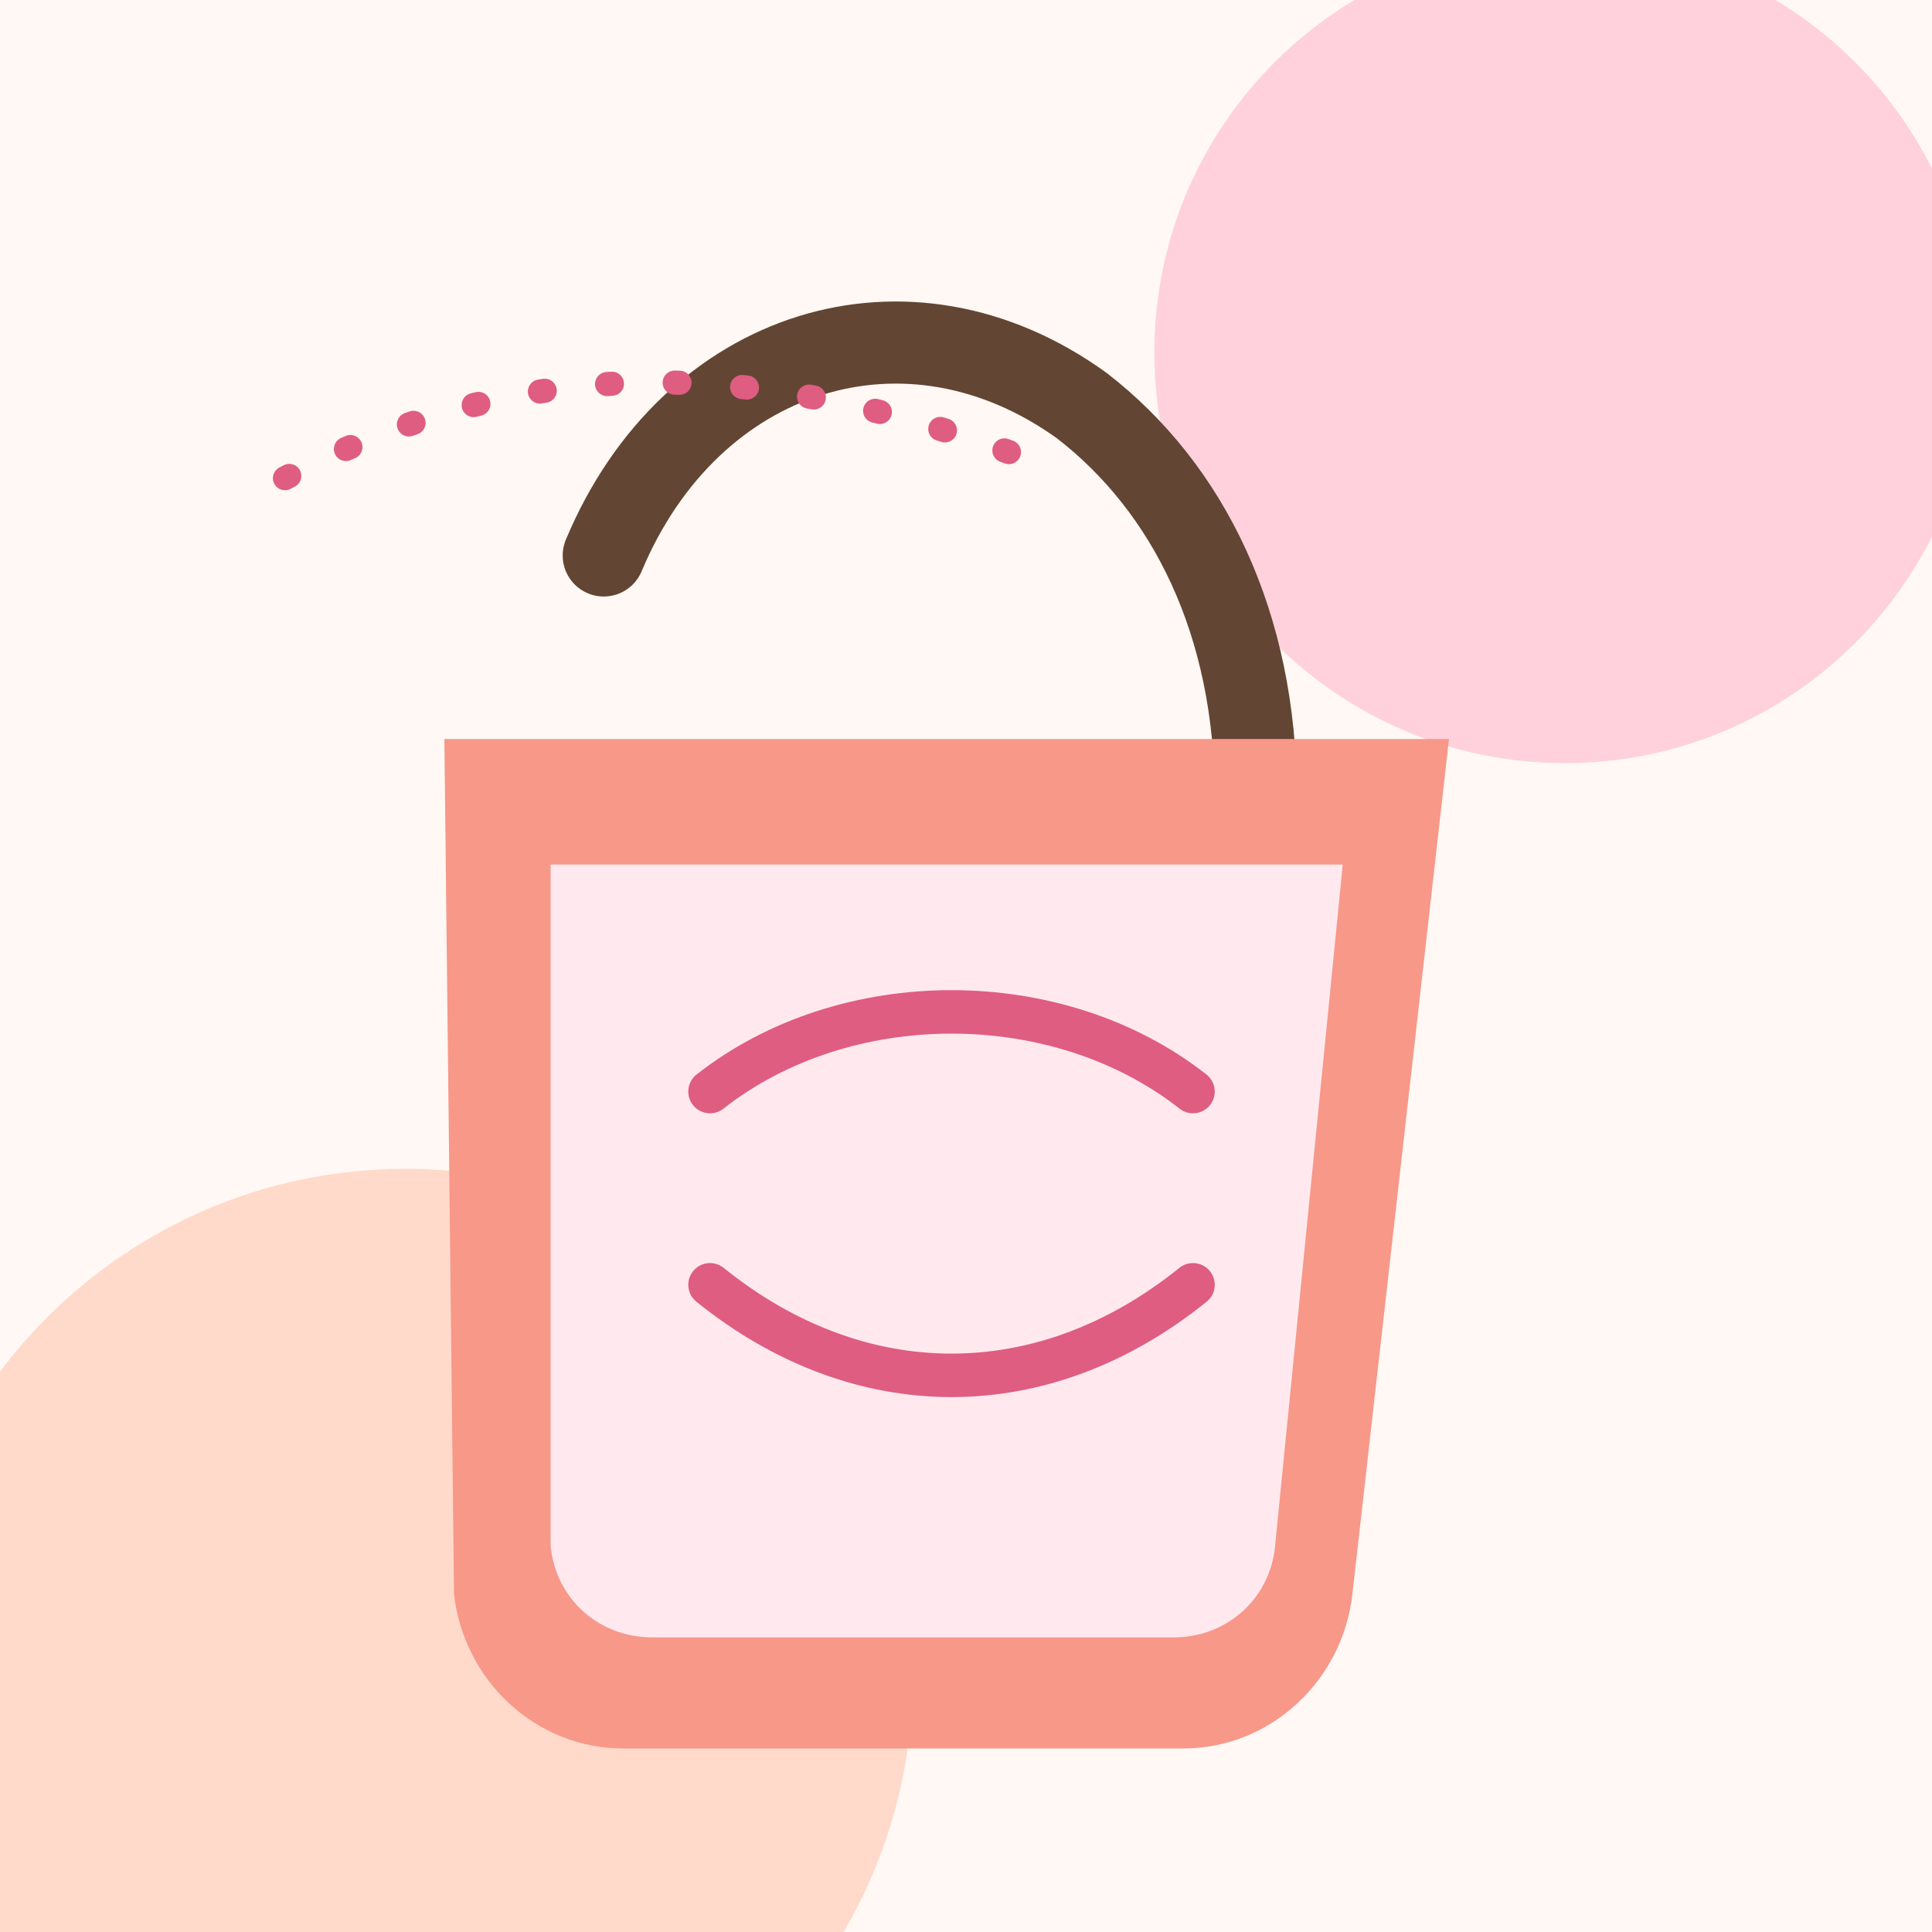
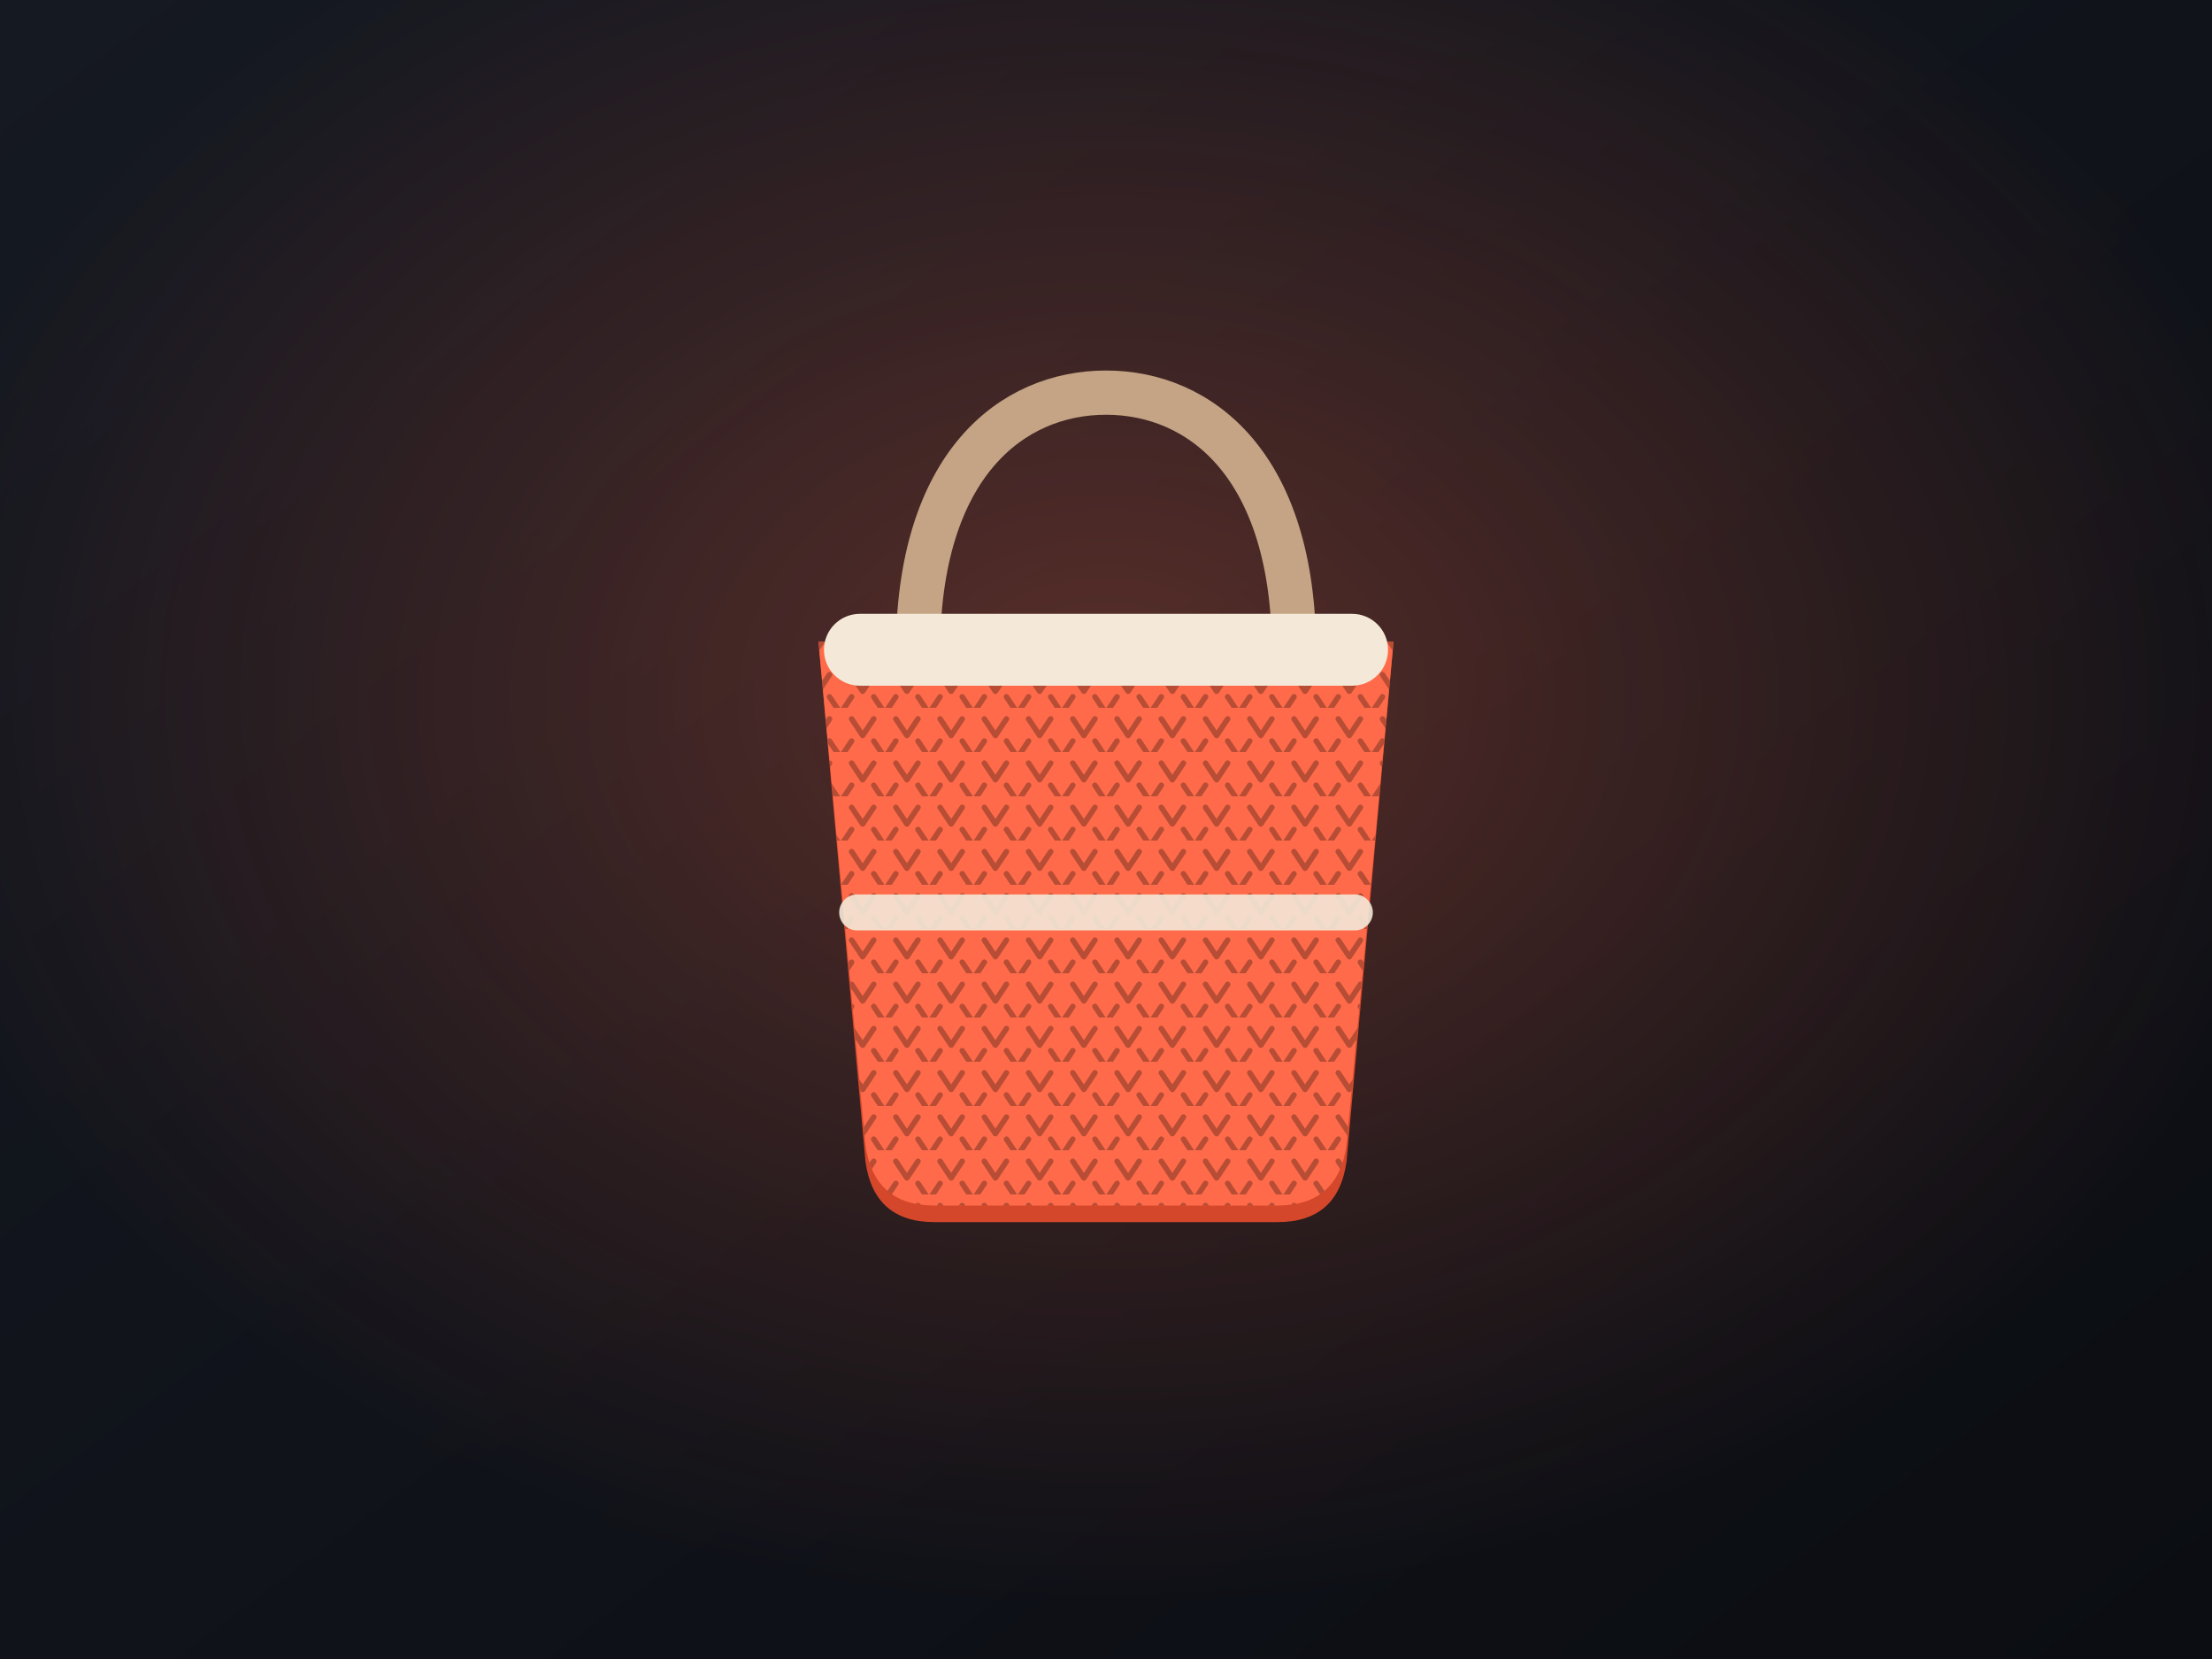
- <svg xmlns="http://www.w3.org/2000/svg" width="800" height="800" viewBox="0 0 800 800" fill="none" role="img" aria-labelledby="title desc">
-   <rect width="800" height="800" fill="#FFF8F4" />
-   <circle cx="648" cy="146" r="170" fill="#FFD1DC" />
-   <circle cx="168" cy="694" r="210" fill="#FFD9CA" />
-   <path d="M250 230C286 144 376 116 448 168C492 202 520 258 520 330" stroke="#624533" stroke-width="34" stroke-linecap="round" />
-   <path d="M184 306H600L560 660C556 696 526 724 490 724H258C222 724 192 696 188 660L184 306Z" fill="#F79889" />
-   <path d="M228 358H556L528 640C526 662 508 678 486 678H270C248 678 230 662 228 640V358Z" fill="#FFE9EF" />
-   <path d="M294 452C350 408 438 408 494 452" stroke="#DF5D81" stroke-width="18" stroke-linecap="round" />
-   <path d="M294 532C356 582 432 582 494 532" stroke="#DF5D81" stroke-width="18" stroke-linecap="round" />
-   <path d="M118 198C214 148 306 146 420 188" stroke="#DF5D81" stroke-width="10" stroke-linecap="round" stroke-dasharray="2 26" />
+ <svg xmlns="http://www.w3.org/2000/svg" width="800" height="600" viewBox="0 0 800 600" fill="none" role="img" aria-labelledby="t d">
+   <defs>
+     <linearGradient id="bg" x1="0" y1="0" x2="1" y2="1">
+       <stop offset="0%" stop-color="#151922" />
+       <stop offset="100%" stop-color="#0B0D12" />
+     </linearGradient>
+     <radialGradient id="glow" cx="0.5" cy="0.42" r="0.55">
+       <stop offset="0%" stop-color="#FF6B4A" stop-opacity="0.30" />
+       <stop offset="100%" stop-color="#FF6B4A" stop-opacity="0" />
+     </radialGradient>
+     <pattern id="st" width="16" height="16" patternUnits="userSpaceOnUse">
+       <path d="M4 4 L8 10 L12 4" fill="none" stroke="rgba(0,0,0,0.28)" stroke-width="2" stroke-linecap="round" stroke-linejoin="round" />
+       <path d="M-4 12 L0 18 L4 12 M12 12 L16 18 L20 12" fill="none" stroke="rgba(0,0,0,0.28)" stroke-width="2" stroke-linecap="round" stroke-linejoin="round" />
+     </pattern>
+   </defs>
+   <rect width="800" height="600" fill="url(#bg)" />
+   <rect width="800" height="600" fill="url(#glow)" />
+   <path d="M332 236 C332 168 366 142 400 142 C434 142 468 168 468 236" fill="none" stroke="#C4A484" stroke-width="16" stroke-linecap="round" />
+   <path d="M296 232 H504 L487 420 Q484 442 462 442 H338 Q316 442 313 420 Z" fill="#D4472A" />
+   <path d="M296 232 H504 L487 414 Q484 436 462 436 H338 Q316 436 313 414 Z" fill="#FF6B4A" />
+   <path d="M296 232 H504 L487 414 Q484 436 462 436 H338 Q316 436 313 414 Z" fill="url(#st)" />
+   <rect x="298" y="222" width="204" height="26" rx="13" fill="#F4E9D8" />
+   <path d="M310 330 H490" stroke="#F4E9D8" stroke-width="13" stroke-linecap="round" opacity="0.9" />
</svg>
